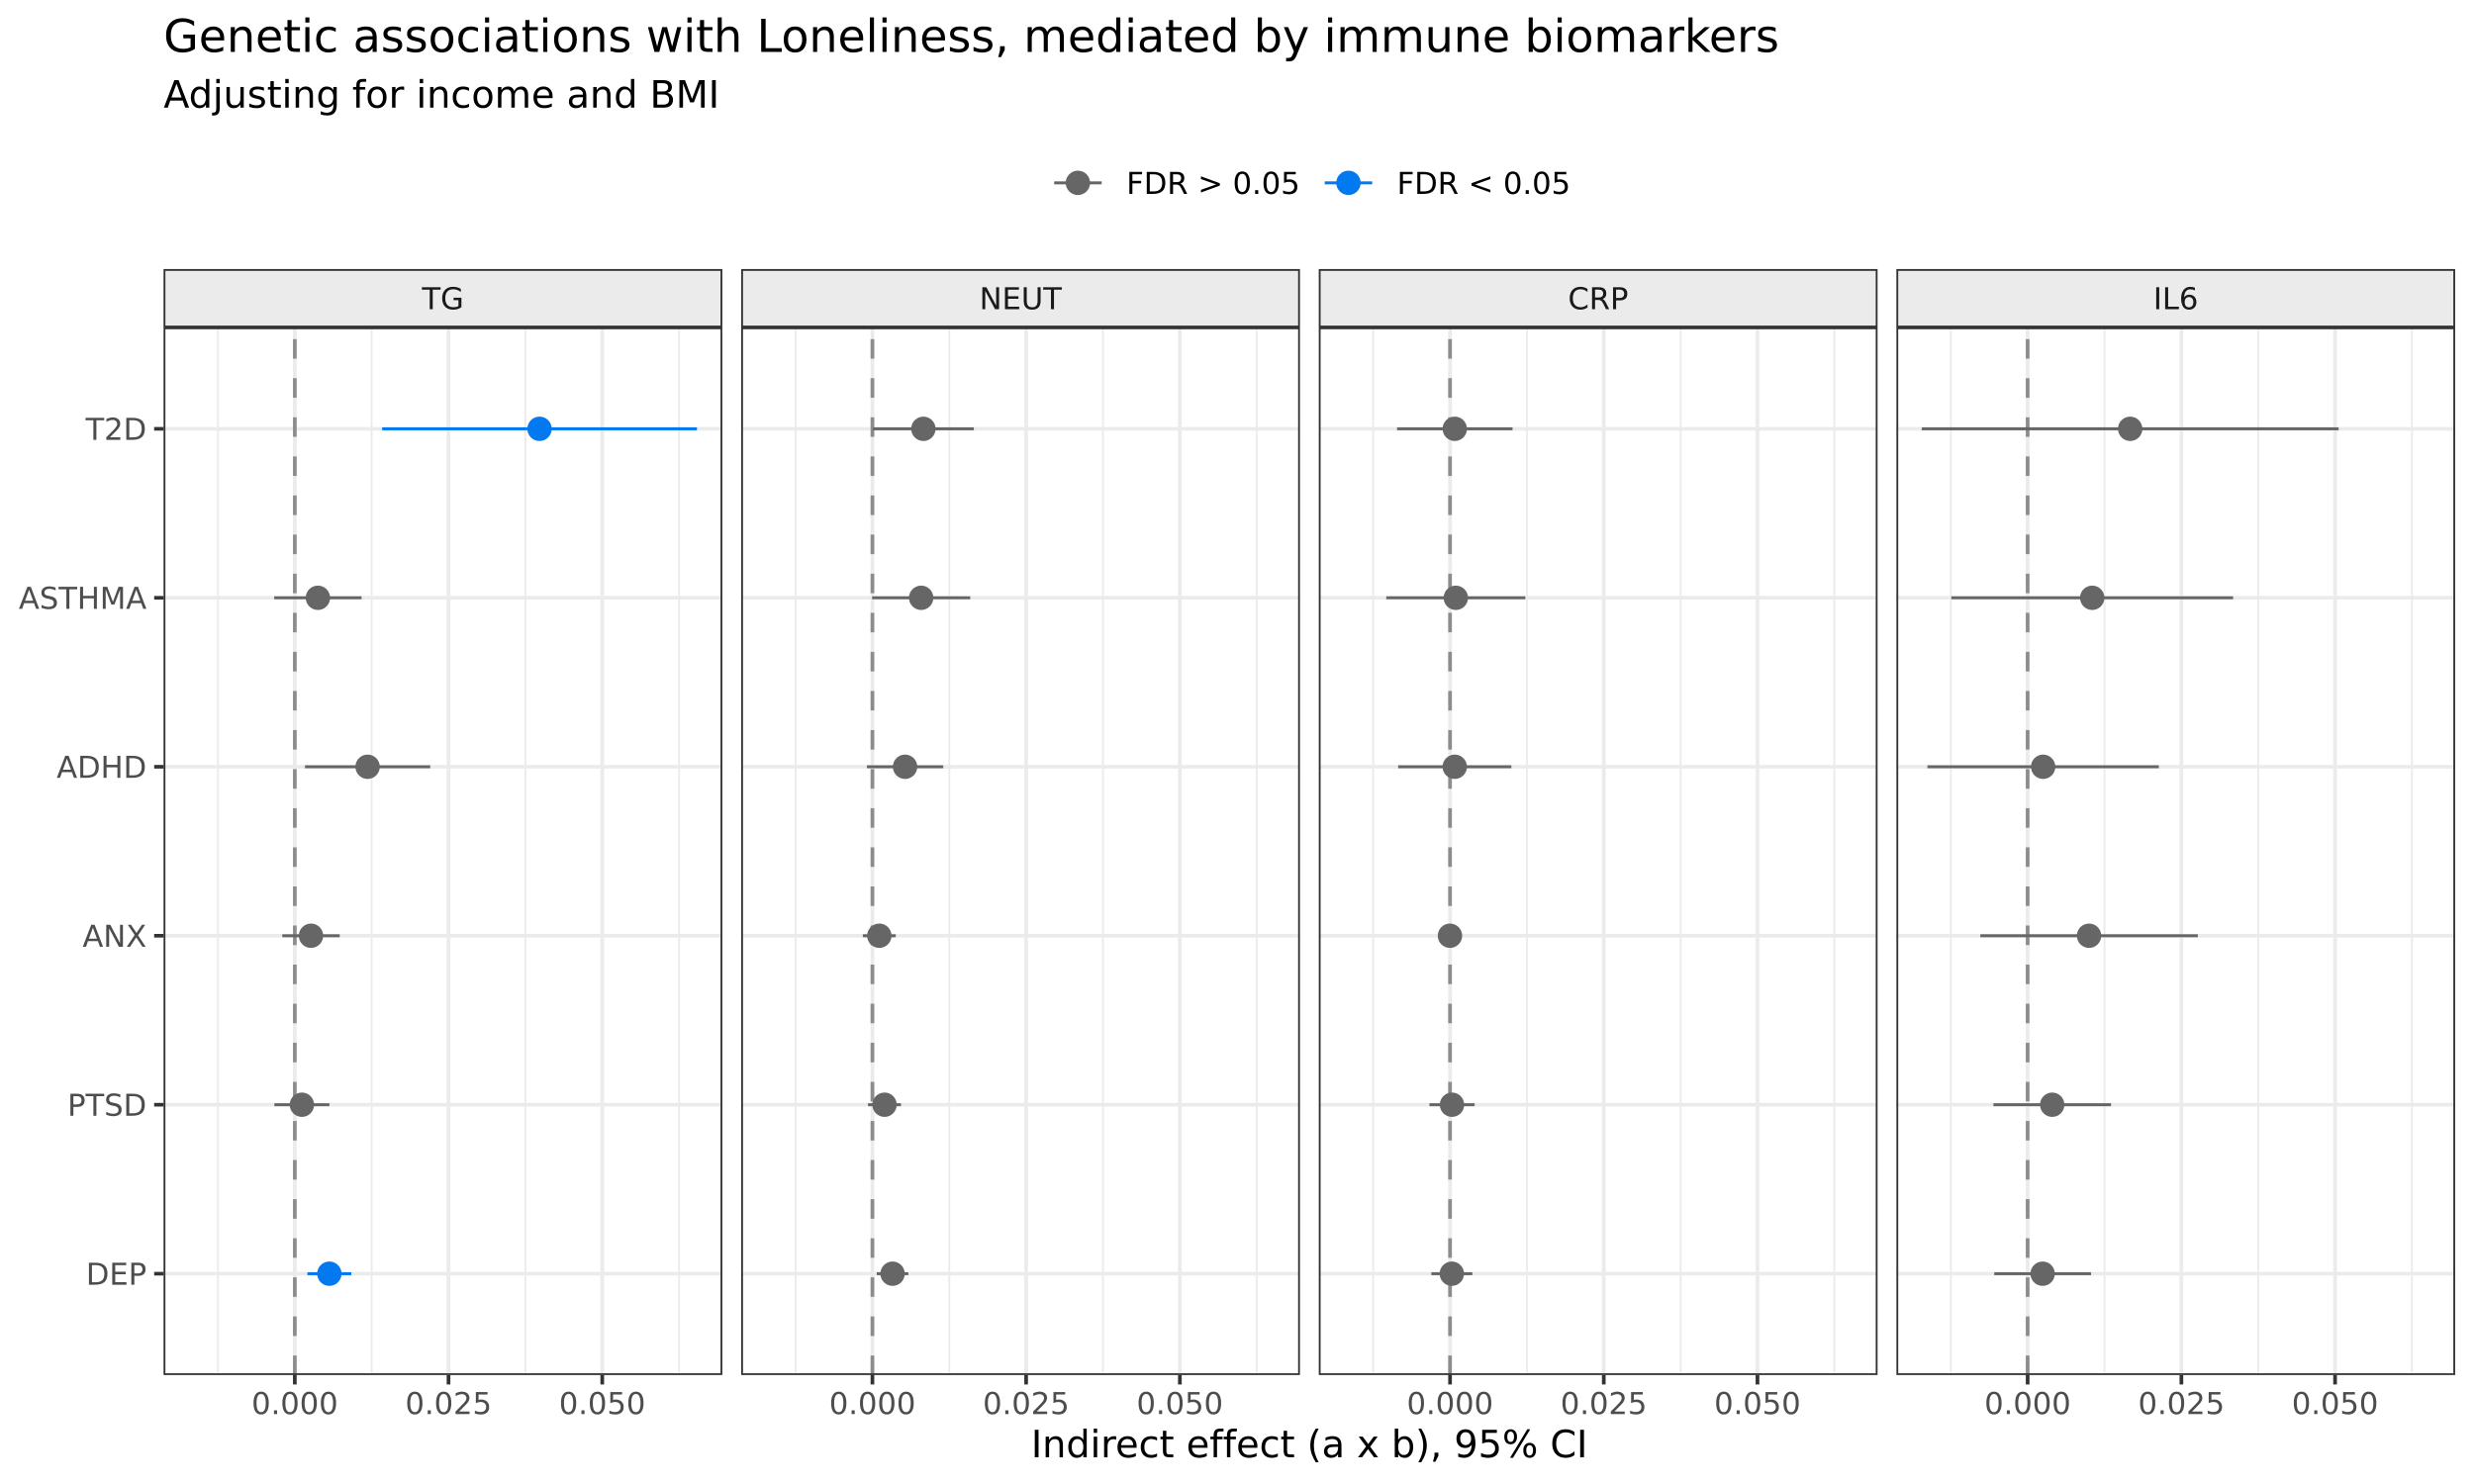
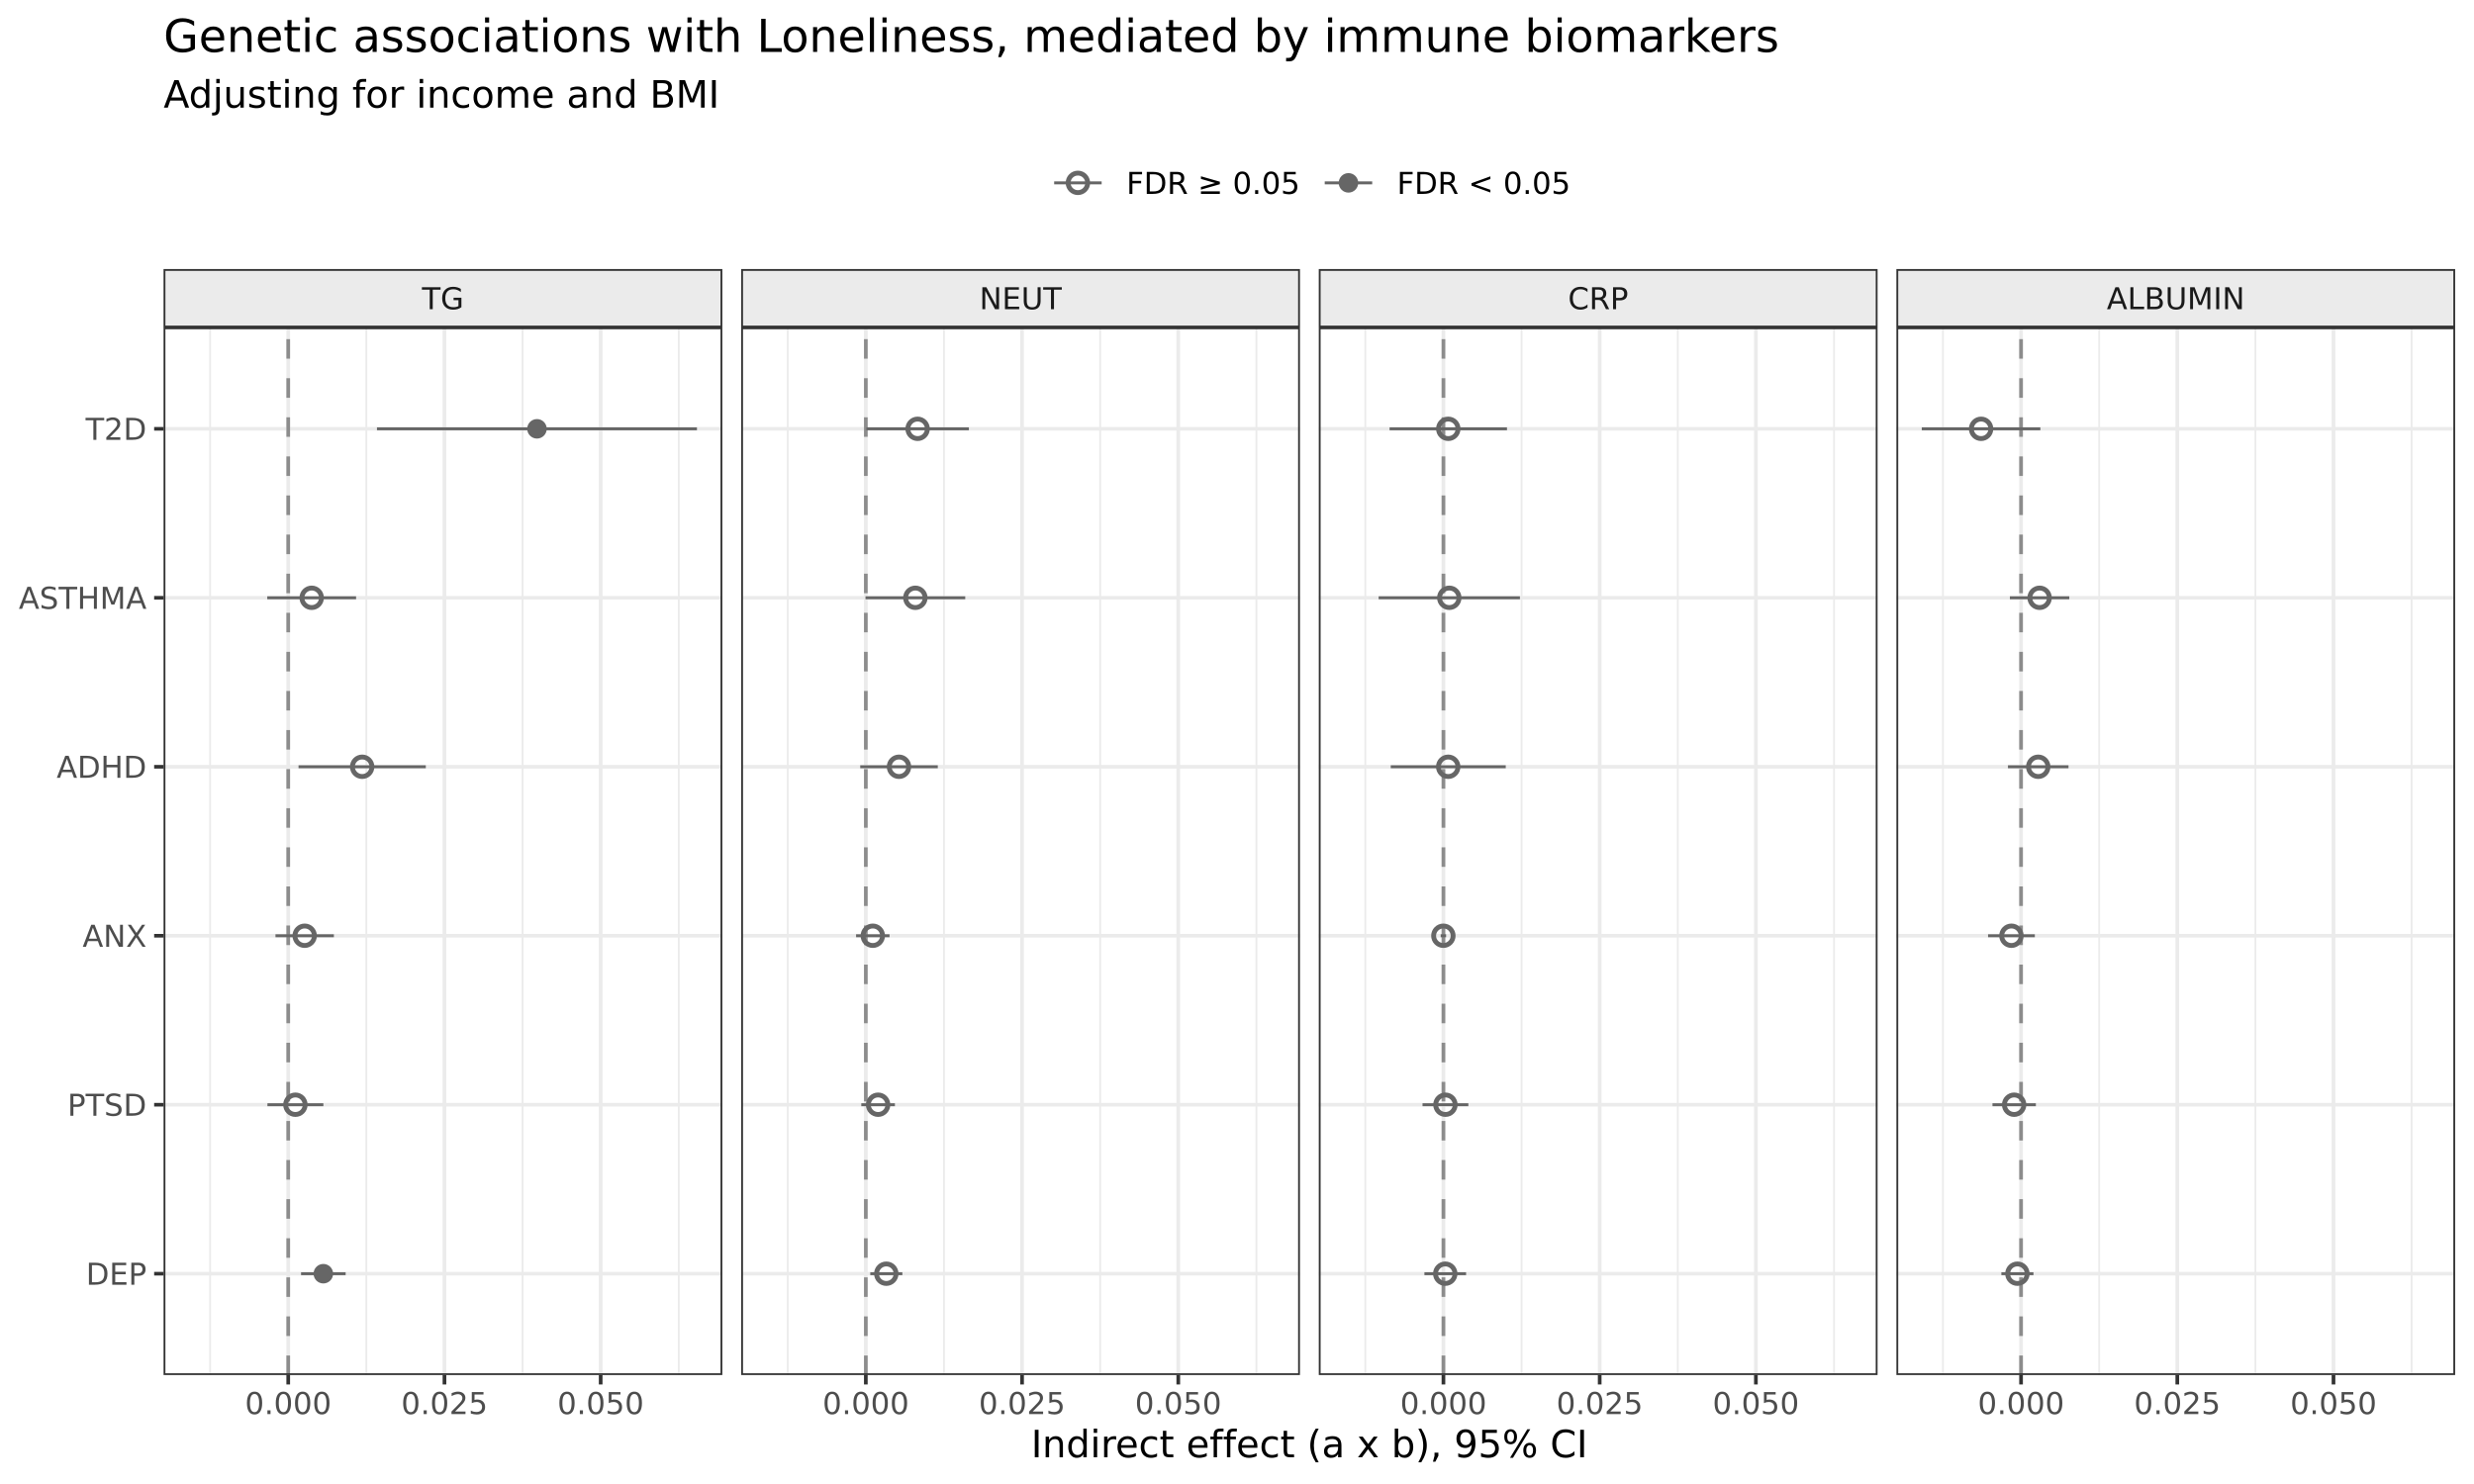
<svg xmlns="http://www.w3.org/2000/svg" width="720.00pt" height="432.00pt" viewBox="0 0 720.00 432.00">
  <g class="svglite">
    <defs>
      <style type="text/css">
    .svglite line, .svglite polyline, .svglite polygon, .svglite path, .svglite rect, .svglite circle {
      fill: none;
      stroke: #000000;
      stroke-linecap: round;
      stroke-linejoin: round;
      stroke-miterlimit: 10.00;
    }
    .svglite text {
      white-space: pre;
    }
    .svglite g.glyphgroup path {
      fill: inherit;
      stroke: none;
    }
  </style>
    </defs>
    <rect width="100%" height="100%" style="stroke: none; fill: #FFFFFF;" />
    <defs>
      <clipPath id="cpMC4wMHw3MjAuMDB8MC4wMHw0MzIuMDA=">
        <rect x="0.00" y="0.00" width="720.00" height="432.00" />
      </clipPath>
    </defs>
    <g clip-path="url(#cpMC4wMHw3MjAuMDB8MC4wMHw0MzIuMDA=)">
      <rect x="0.00" y="0" width="720.00" height="432.00" style="stroke-width: 1.07; stroke: #FFFFFF; fill: #FFFFFF;" />
    </g>
    <defs>
      <clipPath id="cpNDcuNjB8MjEwLjIyfDk1LjMyfDQwMC4yOQ==">
        <rect x="47.60" y="95.32" width="162.62" height="304.97" />
      </clipPath>
    </defs>
    <g clip-path="url(#cpNDcuNjB8MjEwLjIyfDk1LjMyfDQwMC4yOQ==)">
      <rect x="47.60" y="95.32" width="162.62" height="304.97" style="stroke-width: 1.07; stroke: none; fill: #FFFFFF;" />
-       <polyline points="63.44,400.29 63.44,95.32 " style="stroke-width: 0.53; stroke: #EBEBEB; stroke-linecap: butt;" />
-       <polyline points="108.17,400.29 108.17,95.32 " style="stroke-width: 0.53; stroke: #EBEBEB; stroke-linecap: butt;" />
-       <polyline points="152.90,400.29 152.90,95.32 " style="stroke-width: 0.53; stroke: #EBEBEB; stroke-linecap: butt;" />
-       <polyline points="197.63,400.29 197.63,95.32 " style="stroke-width: 0.53; stroke: #EBEBEB; stroke-linecap: butt;" />
+       <polyline points="61.15,400.29 61.15,95.32 " style="stroke-width: 0.53; stroke: #EBEBEB; stroke-linecap: butt;" />
+       <polyline points="106.61,400.29 106.61,95.32 " style="stroke-width: 0.53; stroke: #EBEBEB; stroke-linecap: butt;" />
+       <polyline points="152.08,400.29 152.08,95.32 " style="stroke-width: 0.53; stroke: #EBEBEB; stroke-linecap: butt;" />
+       <polyline points="197.55,400.29 197.55,95.32 " style="stroke-width: 0.53; stroke: #EBEBEB; stroke-linecap: butt;" />
      <polyline points="47.60,370.78 210.22,370.78 " style="stroke-width: 1.07; stroke: #EBEBEB; stroke-linecap: butt;" />
      <polyline points="47.60,321.59 210.22,321.59 " style="stroke-width: 1.07; stroke: #EBEBEB; stroke-linecap: butt;" />
      <polyline points="47.60,272.40 210.22,272.40 " style="stroke-width: 1.07; stroke: #EBEBEB; stroke-linecap: butt;" />
      <polyline points="47.60,223.21 210.22,223.21 " style="stroke-width: 1.07; stroke: #EBEBEB; stroke-linecap: butt;" />
      <polyline points="47.60,174.02 210.22,174.02 " style="stroke-width: 1.07; stroke: #EBEBEB; stroke-linecap: butt;" />
      <polyline points="47.60,124.83 210.22,124.83 " style="stroke-width: 1.07; stroke: #EBEBEB; stroke-linecap: butt;" />
-       <polyline points="85.80,400.29 85.80,95.32 " style="stroke-width: 1.07; stroke: #EBEBEB; stroke-linecap: butt;" />
-       <polyline points="130.53,400.29 130.53,95.32 " style="stroke-width: 1.07; stroke: #EBEBEB; stroke-linecap: butt;" />
-       <polyline points="175.27,400.29 175.27,95.32 " style="stroke-width: 1.07; stroke: #EBEBEB; stroke-linecap: butt;" />
-       <line x1="85.80" y1="400.29" x2="85.80" y2="95.32" style="stroke-width: 1.07; stroke: #8C8C8C; stroke-dasharray: 5.69,5.69; stroke-linecap: butt;" />
-       <line x1="89.47" y1="370.78" x2="102.24" y2="370.78" style="stroke-width: 0.85; stroke: #0279EE; stroke-linecap: butt;" />
-       <line x1="79.85" y1="321.59" x2="95.86" y2="321.59" style="stroke-width: 0.85; stroke: #666666; stroke-linecap: butt;" />
-       <line x1="82.15" y1="272.40" x2="98.87" y2="272.40" style="stroke-width: 0.85; stroke: #666666; stroke-linecap: butt;" />
-       <line x1="88.76" y1="223.21" x2="125.20" y2="223.21" style="stroke-width: 0.85; stroke: #666666; stroke-linecap: butt;" />
-       <line x1="79.80" y1="174.02" x2="105.23" y2="174.02" style="stroke-width: 0.85; stroke: #666666; stroke-linecap: butt;" />
-       <line x1="111.21" y1="124.83" x2="202.83" y2="124.83" style="stroke-width: 0.85; stroke: #0279EE; stroke-linecap: butt;" />
-       <circle cx="95.85" cy="370.78" r="2.84" style="stroke-width: 1.42; stroke: #0279EE; fill: #0279EE;" />
-       <circle cx="87.86" cy="321.59" r="2.84" style="stroke-width: 1.42; stroke: #666666; fill: #666666;" />
-       <circle cx="90.51" cy="272.40" r="2.84" style="stroke-width: 1.42; stroke: #666666; fill: #666666;" />
-       <circle cx="106.98" cy="223.21" r="2.84" style="stroke-width: 1.42; stroke: #666666; fill: #666666;" />
-       <circle cx="92.52" cy="174.02" r="2.84" style="stroke-width: 1.42; stroke: #666666; fill: #666666;" />
-       <circle cx="157.02" cy="124.83" r="2.84" style="stroke-width: 1.42; stroke: #0279EE; fill: #0279EE;" />
+       <polyline points="83.88,400.29 83.88,95.32 " style="stroke-width: 1.07; stroke: #EBEBEB; stroke-linecap: butt;" />
+       <polyline points="129.35,400.29 129.35,95.32 " style="stroke-width: 1.07; stroke: #EBEBEB; stroke-linecap: butt;" />
+       <polyline points="174.81,400.29 174.81,95.32 " style="stroke-width: 1.07; stroke: #EBEBEB; stroke-linecap: butt;" />
+       <line x1="83.88" y1="400.29" x2="83.88" y2="95.32" style="stroke-width: 1.07; stroke: #8C8C8C; stroke-dasharray: 5.69,5.69; stroke-linecap: butt;" />
+       <line x1="87.61" y1="370.78" x2="100.59" y2="370.78" style="stroke-width: 0.85; stroke: #666666; stroke-linecap: butt;" />
+       <line x1="77.83" y1="321.59" x2="94.11" y2="321.59" style="stroke-width: 0.85; stroke: #666666; stroke-linecap: butt;" />
+       <line x1="80.17" y1="272.40" x2="97.17" y2="272.40" style="stroke-width: 0.85; stroke: #666666; stroke-linecap: butt;" />
+       <line x1="86.88" y1="223.21" x2="123.92" y2="223.21" style="stroke-width: 0.85; stroke: #666666; stroke-linecap: butt;" />
+       <line x1="77.78" y1="174.02" x2="103.63" y2="174.02" style="stroke-width: 0.85; stroke: #666666; stroke-linecap: butt;" />
+       <line x1="109.71" y1="124.83" x2="202.83" y2="124.83" style="stroke-width: 0.85; stroke: #666666; stroke-linecap: butt;" />
+       <circle cx="94.10" cy="370.78" r="2.84" style="stroke-width: 1.42; stroke: none; fill: #666666;" />
+       <circle cx="85.97" cy="321.59" r="2.84" style="stroke-width: 1.42; stroke: #666666;" />
+       <circle cx="88.67" cy="272.40" r="2.84" style="stroke-width: 1.42; stroke: #666666;" />
+       <circle cx="105.40" cy="223.21" r="2.84" style="stroke-width: 1.42; stroke: #666666;" />
+       <circle cx="90.71" cy="174.02" r="2.84" style="stroke-width: 1.42; stroke: #666666;" />
+       <circle cx="156.27" cy="124.83" r="2.84" style="stroke-width: 1.42; stroke: none; fill: #666666;" />
      <rect x="47.60" y="95.32" width="162.62" height="304.97" style="stroke-width: 1.07; stroke: #333333;" />
    </g>
    <g clip-path="url(#cpMC4wMHw3MjAuMDB8MC4wMHw0MzIuMDA=)">
</g>
    <defs>
      <clipPath id="cpMjE1LjcwfDM3OC4zMnw5NS4zMnw0MDAuMjk=">
        <rect x="215.70" y="95.32" width="162.62" height="304.97" />
      </clipPath>
    </defs>
    <g clip-path="url(#cpMjE1LjcwfDM3OC4zMnw5NS4zMnw0MDAuMjk=)">
      <rect x="215.70" y="95.32" width="162.62" height="304.97" style="stroke-width: 1.07; stroke: none; fill: #FFFFFF;" />
-       <polyline points="231.54,400.29 231.54,95.32 " style="stroke-width: 0.53; stroke: #EBEBEB; stroke-linecap: butt;" />
-       <polyline points="276.27,400.29 276.27,95.32 " style="stroke-width: 0.53; stroke: #EBEBEB; stroke-linecap: butt;" />
-       <polyline points="321.00,400.29 321.00,95.32 " style="stroke-width: 0.53; stroke: #EBEBEB; stroke-linecap: butt;" />
-       <polyline points="365.73,400.29 365.73,95.32 " style="stroke-width: 0.53; stroke: #EBEBEB; stroke-linecap: butt;" />
+       <polyline points="229.25,400.29 229.25,95.32 " style="stroke-width: 0.53; stroke: #EBEBEB; stroke-linecap: butt;" />
+       <polyline points="274.72,400.29 274.72,95.32 " style="stroke-width: 0.53; stroke: #EBEBEB; stroke-linecap: butt;" />
+       <polyline points="320.18,400.29 320.18,95.32 " style="stroke-width: 0.53; stroke: #EBEBEB; stroke-linecap: butt;" />
+       <polyline points="365.65,400.29 365.65,95.32 " style="stroke-width: 0.53; stroke: #EBEBEB; stroke-linecap: butt;" />
      <polyline points="215.70,370.78 378.32,370.78 " style="stroke-width: 1.07; stroke: #EBEBEB; stroke-linecap: butt;" />
      <polyline points="215.70,321.59 378.32,321.59 " style="stroke-width: 1.07; stroke: #EBEBEB; stroke-linecap: butt;" />
      <polyline points="215.70,272.40 378.32,272.40 " style="stroke-width: 1.07; stroke: #EBEBEB; stroke-linecap: butt;" />
      <polyline points="215.70,223.21 378.32,223.21 " style="stroke-width: 1.07; stroke: #EBEBEB; stroke-linecap: butt;" />
      <polyline points="215.70,174.02 378.32,174.02 " style="stroke-width: 1.07; stroke: #EBEBEB; stroke-linecap: butt;" />
      <polyline points="215.70,124.83 378.32,124.83 " style="stroke-width: 1.07; stroke: #EBEBEB; stroke-linecap: butt;" />
-       <polyline points="253.90,400.29 253.90,95.32 " style="stroke-width: 1.07; stroke: #EBEBEB; stroke-linecap: butt;" />
-       <polyline points="298.63,400.29 298.63,95.32 " style="stroke-width: 1.07; stroke: #EBEBEB; stroke-linecap: butt;" />
-       <polyline points="343.37,400.29 343.37,95.32 " style="stroke-width: 1.07; stroke: #EBEBEB; stroke-linecap: butt;" />
-       <line x1="253.90" y1="400.29" x2="253.90" y2="95.32" style="stroke-width: 1.07; stroke: #8C8C8C; stroke-dasharray: 5.69,5.69; stroke-linecap: butt;" />
-       <line x1="255.17" y1="370.78" x2="264.36" y2="370.78" style="stroke-width: 0.85; stroke: #666666; stroke-linecap: butt;" />
-       <line x1="252.61" y1="321.59" x2="262.22" y2="321.59" style="stroke-width: 0.85; stroke: #666666; stroke-linecap: butt;" />
-       <line x1="251.11" y1="272.40" x2="260.69" y2="272.40" style="stroke-width: 0.85; stroke: #666666; stroke-linecap: butt;" />
-       <line x1="252.30" y1="223.21" x2="274.50" y2="223.21" style="stroke-width: 0.85; stroke: #666666; stroke-linecap: butt;" />
-       <line x1="253.80" y1="174.02" x2="282.36" y2="174.02" style="stroke-width: 0.85; stroke: #666666; stroke-linecap: butt;" />
-       <line x1="254.04" y1="124.83" x2="283.41" y2="124.83" style="stroke-width: 0.85; stroke: #666666; stroke-linecap: butt;" />
-       <circle cx="259.76" cy="370.78" r="2.84" style="stroke-width: 1.42; stroke: #666666; fill: #666666;" />
-       <circle cx="257.42" cy="321.59" r="2.84" style="stroke-width: 1.42; stroke: #666666; fill: #666666;" />
-       <circle cx="255.90" cy="272.40" r="2.84" style="stroke-width: 1.42; stroke: #666666; fill: #666666;" />
-       <circle cx="263.40" cy="223.21" r="2.84" style="stroke-width: 1.42; stroke: #666666; fill: #666666;" />
-       <circle cx="268.08" cy="174.02" r="2.84" style="stroke-width: 1.42; stroke: #666666; fill: #666666;" />
-       <circle cx="268.73" cy="124.83" r="2.84" style="stroke-width: 1.42; stroke: #666666; fill: #666666;" />
+       <polyline points="251.98,400.29 251.98,95.32 " style="stroke-width: 1.07; stroke: #EBEBEB; stroke-linecap: butt;" />
+       <polyline points="297.45,400.29 297.45,95.32 " style="stroke-width: 1.07; stroke: #EBEBEB; stroke-linecap: butt;" />
+       <polyline points="342.91,400.29 342.91,95.32 " style="stroke-width: 1.07; stroke: #EBEBEB; stroke-linecap: butt;" />
+       <line x1="251.98" y1="400.29" x2="251.98" y2="95.32" style="stroke-width: 1.07; stroke: #8C8C8C; stroke-dasharray: 5.69,5.69; stroke-linecap: butt;" />
+       <line x1="253.27" y1="370.78" x2="262.61" y2="370.78" style="stroke-width: 0.85; stroke: #666666; stroke-linecap: butt;" />
+       <line x1="250.66" y1="321.59" x2="260.44" y2="321.59" style="stroke-width: 0.85; stroke: #666666; stroke-linecap: butt;" />
+       <line x1="249.14" y1="272.40" x2="258.88" y2="272.40" style="stroke-width: 0.85; stroke: #666666; stroke-linecap: butt;" />
+       <line x1="250.35" y1="223.21" x2="272.92" y2="223.21" style="stroke-width: 0.85; stroke: #666666; stroke-linecap: butt;" />
+       <line x1="251.88" y1="174.02" x2="280.91" y2="174.02" style="stroke-width: 0.85; stroke: #666666; stroke-linecap: butt;" />
+       <line x1="252.13" y1="124.83" x2="281.97" y2="124.83" style="stroke-width: 0.85; stroke: #666666; stroke-linecap: butt;" />
+       <circle cx="257.94" cy="370.78" r="2.84" style="stroke-width: 1.42; stroke: #666666;" />
+       <circle cx="255.55" cy="321.59" r="2.84" style="stroke-width: 1.42; stroke: #666666;" />
+       <circle cx="254.01" cy="272.40" r="2.84" style="stroke-width: 1.42; stroke: #666666;" />
+       <circle cx="261.63" cy="223.21" r="2.84" style="stroke-width: 1.42; stroke: #666666;" />
+       <circle cx="266.39" cy="174.02" r="2.84" style="stroke-width: 1.42; stroke: #666666;" />
+       <circle cx="267.05" cy="124.83" r="2.84" style="stroke-width: 1.42; stroke: #666666;" />
      <rect x="215.70" y="95.32" width="162.62" height="304.97" style="stroke-width: 1.07; stroke: #333333;" />
    </g>
    <g clip-path="url(#cpMC4wMHw3MjAuMDB8MC4wMHw0MzIuMDA=)">
</g>
    <defs>
      <clipPath id="cpMzgzLjgwfDU0Ni40Mnw5NS4zMnw0MDAuMjk=">
        <rect x="383.80" y="95.32" width="162.62" height="304.97" />
      </clipPath>
    </defs>
    <g clip-path="url(#cpMzgzLjgwfDU0Ni40Mnw5NS4zMnw0MDAuMjk=)">
      <rect x="383.80" y="95.32" width="162.62" height="304.97" style="stroke-width: 1.07; stroke: none; fill: #FFFFFF;" />
-       <polyline points="399.64,400.29 399.64,95.32 " style="stroke-width: 0.53; stroke: #EBEBEB; stroke-linecap: butt;" />
-       <polyline points="444.37,400.29 444.37,95.32 " style="stroke-width: 0.53; stroke: #EBEBEB; stroke-linecap: butt;" />
-       <polyline points="489.10,400.29 489.10,95.32 " style="stroke-width: 0.53; stroke: #EBEBEB; stroke-linecap: butt;" />
-       <polyline points="533.83,400.29 533.83,95.32 " style="stroke-width: 0.53; stroke: #EBEBEB; stroke-linecap: butt;" />
+       <polyline points="397.35,400.29 397.35,95.32 " style="stroke-width: 0.53; stroke: #EBEBEB; stroke-linecap: butt;" />
+       <polyline points="442.82,400.29 442.82,95.32 " style="stroke-width: 0.53; stroke: #EBEBEB; stroke-linecap: butt;" />
+       <polyline points="488.28,400.29 488.28,95.32 " style="stroke-width: 0.53; stroke: #EBEBEB; stroke-linecap: butt;" />
+       <polyline points="533.75,400.29 533.75,95.32 " style="stroke-width: 0.53; stroke: #EBEBEB; stroke-linecap: butt;" />
      <polyline points="383.80,370.78 546.42,370.78 " style="stroke-width: 1.07; stroke: #EBEBEB; stroke-linecap: butt;" />
      <polyline points="383.80,321.59 546.42,321.59 " style="stroke-width: 1.07; stroke: #EBEBEB; stroke-linecap: butt;" />
      <polyline points="383.80,272.40 546.42,272.40 " style="stroke-width: 1.07; stroke: #EBEBEB; stroke-linecap: butt;" />
      <polyline points="383.80,223.21 546.42,223.21 " style="stroke-width: 1.07; stroke: #EBEBEB; stroke-linecap: butt;" />
      <polyline points="383.80,174.02 546.42,174.02 " style="stroke-width: 1.07; stroke: #EBEBEB; stroke-linecap: butt;" />
      <polyline points="383.80,124.83 546.42,124.83 " style="stroke-width: 1.07; stroke: #EBEBEB; stroke-linecap: butt;" />
-       <polyline points="422.00,400.29 422.00,95.32 " style="stroke-width: 1.07; stroke: #EBEBEB; stroke-linecap: butt;" />
-       <polyline points="466.74,400.29 466.74,95.32 " style="stroke-width: 1.07; stroke: #EBEBEB; stroke-linecap: butt;" />
-       <polyline points="511.47,400.29 511.47,95.32 " style="stroke-width: 1.07; stroke: #EBEBEB; stroke-linecap: butt;" />
-       <line x1="422.00" y1="400.29" x2="422.00" y2="95.32" style="stroke-width: 1.07; stroke: #8C8C8C; stroke-dasharray: 5.69,5.69; stroke-linecap: butt;" />
-       <line x1="416.55" y1="370.78" x2="428.49" y2="370.78" style="stroke-width: 0.85; stroke: #666666; stroke-linecap: butt;" />
-       <line x1="416.01" y1="321.59" x2="429.14" y2="321.59" style="stroke-width: 0.85; stroke: #666666; stroke-linecap: butt;" />
-       <line x1="421.21" y1="272.40" x2="422.75" y2="272.40" style="stroke-width: 0.85; stroke: #666666; stroke-linecap: butt;" />
-       <line x1="406.91" y1="223.21" x2="439.84" y2="223.21" style="stroke-width: 0.85; stroke: #666666; stroke-linecap: butt;" />
-       <line x1="403.45" y1="174.02" x2="443.91" y2="174.02" style="stroke-width: 0.85; stroke: #666666; stroke-linecap: butt;" />
-       <line x1="406.58" y1="124.83" x2="440.19" y2="124.83" style="stroke-width: 0.85; stroke: #666666; stroke-linecap: butt;" />
-       <circle cx="422.52" cy="370.78" r="2.84" style="stroke-width: 1.42; stroke: #666666; fill: #666666;" />
-       <circle cx="422.57" cy="321.59" r="2.84" style="stroke-width: 1.42; stroke: #666666; fill: #666666;" />
-       <circle cx="421.98" cy="272.40" r="2.84" style="stroke-width: 1.42; stroke: #666666; fill: #666666;" />
-       <circle cx="423.37" cy="223.21" r="2.84" style="stroke-width: 1.42; stroke: #666666; fill: #666666;" />
-       <circle cx="423.68" cy="174.02" r="2.84" style="stroke-width: 1.42; stroke: #666666; fill: #666666;" />
-       <circle cx="423.38" cy="124.83" r="2.84" style="stroke-width: 1.42; stroke: #666666; fill: #666666;" />
+       <polyline points="420.08,400.29 420.08,95.32 " style="stroke-width: 1.07; stroke: #EBEBEB; stroke-linecap: butt;" />
+       <polyline points="465.55,400.29 465.55,95.32 " style="stroke-width: 1.07; stroke: #EBEBEB; stroke-linecap: butt;" />
+       <polyline points="511.01,400.29 511.01,95.32 " style="stroke-width: 1.07; stroke: #EBEBEB; stroke-linecap: butt;" />
+       <line x1="420.08" y1="400.29" x2="420.08" y2="95.32" style="stroke-width: 1.07; stroke: #8C8C8C; stroke-dasharray: 5.69,5.69; stroke-linecap: butt;" />
+       <line x1="414.54" y1="370.78" x2="426.67" y2="370.78" style="stroke-width: 0.85; stroke: #666666; stroke-linecap: butt;" />
+       <line x1="413.99" y1="321.59" x2="427.33" y2="321.59" style="stroke-width: 0.85; stroke: #666666; stroke-linecap: butt;" />
+       <line x1="419.28" y1="272.40" x2="420.85" y2="272.40" style="stroke-width: 0.85; stroke: #666666; stroke-linecap: butt;" />
+       <line x1="404.74" y1="223.21" x2="438.21" y2="223.21" style="stroke-width: 0.85; stroke: #666666; stroke-linecap: butt;" />
+       <line x1="401.22" y1="174.02" x2="442.34" y2="174.02" style="stroke-width: 0.85; stroke: #666666; stroke-linecap: butt;" />
+       <line x1="404.40" y1="124.83" x2="438.57" y2="124.83" style="stroke-width: 0.85; stroke: #666666; stroke-linecap: butt;" />
+       <circle cx="420.61" cy="370.78" r="2.84" style="stroke-width: 1.42; stroke: #666666;" />
+       <circle cx="420.66" cy="321.59" r="2.84" style="stroke-width: 1.42; stroke: #666666;" />
+       <circle cx="420.06" cy="272.40" r="2.84" style="stroke-width: 1.42; stroke: #666666;" />
+       <circle cx="421.47" cy="223.21" r="2.84" style="stroke-width: 1.42; stroke: #666666;" />
+       <circle cx="421.78" cy="174.02" r="2.84" style="stroke-width: 1.42; stroke: #666666;" />
+       <circle cx="421.49" cy="124.83" r="2.84" style="stroke-width: 1.42; stroke: #666666;" />
      <rect x="383.80" y="95.32" width="162.62" height="304.97" style="stroke-width: 1.07; stroke: #333333;" />
    </g>
    <g clip-path="url(#cpMC4wMHw3MjAuMDB8MC4wMHw0MzIuMDA=)">
</g>
    <defs>
      <clipPath id="cpNTUxLjkwfDcxNC41Mnw5NS4zMnw0MDAuMjk=">
        <rect x="551.90" y="95.32" width="162.62" height="304.97" />
      </clipPath>
    </defs>
    <g clip-path="url(#cpNTUxLjkwfDcxNC41Mnw5NS4zMnw0MDAuMjk=)">
      <rect x="551.90" y="95.32" width="162.62" height="304.97" style="stroke-width: 1.07; stroke: none; fill: #FFFFFF;" />
-       <polyline points="567.74,400.29 567.74,95.32 " style="stroke-width: 0.53; stroke: #EBEBEB; stroke-linecap: butt;" />
-       <polyline points="612.47,400.29 612.47,95.32 " style="stroke-width: 0.53; stroke: #EBEBEB; stroke-linecap: butt;" />
-       <polyline points="657.20,400.29 657.20,95.32 " style="stroke-width: 0.53; stroke: #EBEBEB; stroke-linecap: butt;" />
-       <polyline points="701.93,400.29 701.93,95.32 " style="stroke-width: 0.53; stroke: #EBEBEB; stroke-linecap: butt;" />
+       <polyline points="565.45,400.29 565.45,95.32 " style="stroke-width: 0.53; stroke: #EBEBEB; stroke-linecap: butt;" />
+       <polyline points="610.92,400.29 610.92,95.32 " style="stroke-width: 0.53; stroke: #EBEBEB; stroke-linecap: butt;" />
+       <polyline points="656.38,400.29 656.38,95.32 " style="stroke-width: 0.53; stroke: #EBEBEB; stroke-linecap: butt;" />
+       <polyline points="701.85,400.29 701.85,95.32 " style="stroke-width: 0.53; stroke: #EBEBEB; stroke-linecap: butt;" />
      <polyline points="551.90,370.78 714.52,370.78 " style="stroke-width: 1.07; stroke: #EBEBEB; stroke-linecap: butt;" />
      <polyline points="551.90,321.59 714.52,321.59 " style="stroke-width: 1.07; stroke: #EBEBEB; stroke-linecap: butt;" />
      <polyline points="551.90,272.40 714.52,272.40 " style="stroke-width: 1.07; stroke: #EBEBEB; stroke-linecap: butt;" />
      <polyline points="551.90,223.21 714.52,223.21 " style="stroke-width: 1.07; stroke: #EBEBEB; stroke-linecap: butt;" />
      <polyline points="551.90,174.02 714.52,174.02 " style="stroke-width: 1.07; stroke: #EBEBEB; stroke-linecap: butt;" />
      <polyline points="551.90,124.83 714.52,124.83 " style="stroke-width: 1.07; stroke: #EBEBEB; stroke-linecap: butt;" />
-       <polyline points="590.10,400.29 590.10,95.32 " style="stroke-width: 1.07; stroke: #EBEBEB; stroke-linecap: butt;" />
-       <polyline points="634.84,400.29 634.84,95.32 " style="stroke-width: 1.07; stroke: #EBEBEB; stroke-linecap: butt;" />
-       <polyline points="679.57,400.29 679.57,95.32 " style="stroke-width: 1.07; stroke: #EBEBEB; stroke-linecap: butt;" />
-       <line x1="590.10" y1="400.29" x2="590.10" y2="95.32" style="stroke-width: 1.07; stroke: #8C8C8C; stroke-dasharray: 5.69,5.69; stroke-linecap: butt;" />
-       <line x1="580.38" y1="370.78" x2="608.54" y2="370.78" style="stroke-width: 0.85; stroke: #666666; stroke-linecap: butt;" />
-       <line x1="580.14" y1="321.59" x2="614.36" y2="321.59" style="stroke-width: 0.85; stroke: #666666; stroke-linecap: butt;" />
-       <line x1="576.32" y1="272.40" x2="639.63" y2="272.40" style="stroke-width: 0.85; stroke: #666666; stroke-linecap: butt;" />
-       <line x1="560.93" y1="223.21" x2="628.29" y2="223.21" style="stroke-width: 0.85; stroke: #666666; stroke-linecap: butt;" />
-       <line x1="567.87" y1="174.02" x2="649.90" y2="174.02" style="stroke-width: 0.85; stroke: #666666; stroke-linecap: butt;" />
-       <line x1="559.29" y1="124.83" x2="680.60" y2="124.83" style="stroke-width: 0.85; stroke: #666666; stroke-linecap: butt;" />
-       <circle cx="594.46" cy="370.78" r="2.84" style="stroke-width: 1.42; stroke: #666666; fill: #666666;" />
-       <circle cx="597.25" cy="321.59" r="2.84" style="stroke-width: 1.42; stroke: #666666; fill: #666666;" />
-       <circle cx="607.97" cy="272.40" r="2.84" style="stroke-width: 1.42; stroke: #666666; fill: #666666;" />
-       <circle cx="594.61" cy="223.21" r="2.84" style="stroke-width: 1.42; stroke: #666666; fill: #666666;" />
-       <circle cx="608.89" cy="174.02" r="2.84" style="stroke-width: 1.42; stroke: #666666; fill: #666666;" />
-       <circle cx="619.94" cy="124.83" r="2.84" style="stroke-width: 1.42; stroke: #666666; fill: #666666;" />
+       <polyline points="588.18,400.29 588.18,95.32 " style="stroke-width: 1.07; stroke: #EBEBEB; stroke-linecap: butt;" />
+       <polyline points="633.65,400.29 633.65,95.32 " style="stroke-width: 1.07; stroke: #EBEBEB; stroke-linecap: butt;" />
+       <polyline points="679.11,400.29 679.11,95.32 " style="stroke-width: 1.07; stroke: #EBEBEB; stroke-linecap: butt;" />
+       <line x1="588.18" y1="400.29" x2="588.18" y2="95.32" style="stroke-width: 1.07; stroke: #8C8C8C; stroke-dasharray: 5.69,5.69; stroke-linecap: butt;" />
+       <line x1="582.45" y1="370.78" x2="591.79" y2="370.78" style="stroke-width: 0.85; stroke: #666666; stroke-linecap: butt;" />
+       <line x1="579.86" y1="321.59" x2="592.49" y2="321.59" style="stroke-width: 0.85; stroke: #666666; stroke-linecap: butt;" />
+       <line x1="578.58" y1="272.40" x2="592.19" y2="272.40" style="stroke-width: 0.85; stroke: #666666; stroke-linecap: butt;" />
+       <line x1="584.37" y1="223.21" x2="601.99" y2="223.21" style="stroke-width: 0.85; stroke: #666666; stroke-linecap: butt;" />
+       <line x1="584.93" y1="174.02" x2="602.22" y2="174.02" style="stroke-width: 0.85; stroke: #666666; stroke-linecap: butt;" />
+       <line x1="559.29" y1="124.83" x2="593.80" y2="124.83" style="stroke-width: 0.85; stroke: #666666; stroke-linecap: butt;" />
+       <circle cx="587.12" cy="370.78" r="2.84" style="stroke-width: 1.42; stroke: #666666;" />
+       <circle cx="586.17" cy="321.59" r="2.84" style="stroke-width: 1.42; stroke: #666666;" />
+       <circle cx="585.38" cy="272.40" r="2.84" style="stroke-width: 1.42; stroke: #666666;" />
+       <circle cx="593.18" cy="223.21" r="2.84" style="stroke-width: 1.42; stroke: #666666;" />
+       <circle cx="593.58" cy="174.02" r="2.84" style="stroke-width: 1.42; stroke: #666666;" />
+       <circle cx="576.55" cy="124.83" r="2.84" style="stroke-width: 1.42; stroke: #666666;" />
      <rect x="551.90" y="95.32" width="162.62" height="304.97" style="stroke-width: 1.07; stroke: #333333;" />
    </g>
    <g clip-path="url(#cpMC4wMHw3MjAuMDB8MC4wMHw0MzIuMDA=)">
</g>
    <defs>
      <clipPath id="cpNDcuNjB8MjEwLjIyfDc4LjMxfDk1LjMy">
        <rect x="47.60" y="78.31" width="162.62" height="17.01" />
      </clipPath>
    </defs>
    <g clip-path="url(#cpNDcuNjB8MjEwLjIyfDc4LjMxfDk1LjMy)">
      <rect x="47.60" y="78.31" width="162.62" height="17.01" style="stroke-width: 1.07; stroke: #333333; fill: #EBEBEB;" />
      <text x="128.91" y="90.02" text-anchor="middle" style="font-size: 8.80px;fill: #1A1A1A; font-family: &quot;DejaVu Sans&quot;;" textLength="12.19px" lengthAdjust="spacingAndGlyphs">TG</text>
    </g>
    <g clip-path="url(#cpMC4wMHw3MjAuMDB8MC4wMHw0MzIuMDA=)">
</g>
    <defs>
      <clipPath id="cpMjE1LjcwfDM3OC4zMnw3OC4zMXw5NS4zMg==">
        <rect x="215.70" y="78.31" width="162.62" height="17.01" />
      </clipPath>
    </defs>
    <g clip-path="url(#cpMjE1LjcwfDM3OC4zMnw3OC4zMXw5NS4zMg==)">
      <rect x="215.70" y="78.31" width="162.62" height="17.01" style="stroke-width: 1.07; stroke: #333333; fill: #EBEBEB;" />
      <text x="297.01" y="90.02" text-anchor="middle" style="font-size: 8.80px;fill: #1A1A1A; font-family: &quot;DejaVu Sans&quot;;" textLength="23.95px" lengthAdjust="spacingAndGlyphs">NEUT</text>
    </g>
    <g clip-path="url(#cpMC4wMHw3MjAuMDB8MC4wMHw0MzIuMDA=)">
</g>
    <defs>
      <clipPath id="cpMzgzLjgwfDU0Ni40Mnw3OC4zMXw5NS4zMg==">
        <rect x="383.80" y="78.31" width="162.62" height="17.01" />
      </clipPath>
    </defs>
    <g clip-path="url(#cpMzgzLjgwfDU0Ni40Mnw3OC4zMXw5NS4zMg==)">
      <rect x="383.80" y="78.31" width="162.62" height="17.01" style="stroke-width: 1.07; stroke: #333333; fill: #EBEBEB;" />
      <text x="465.11" y="90.02" text-anchor="middle" style="font-size: 8.80px;fill: #1A1A1A; font-family: &quot;DejaVu Sans&quot;;" textLength="17.56px" lengthAdjust="spacingAndGlyphs">CRP</text>
    </g>
    <g clip-path="url(#cpMC4wMHw3MjAuMDB8MC4wMHw0MzIuMDA=)">
</g>
    <defs>
      <clipPath id="cpNTUxLjkwfDcxNC41Mnw3OC4zMXw5NS4zMg==">
        <rect x="551.90" y="78.31" width="162.62" height="17.01" />
      </clipPath>
    </defs>
    <g clip-path="url(#cpNTUxLjkwfDcxNC41Mnw3OC4zMXw5NS4zMg==)">
      <rect x="551.90" y="78.31" width="162.62" height="17.01" style="stroke-width: 1.07; stroke: #333333; fill: #EBEBEB;" />
-       <text x="633.21" y="90.02" text-anchor="middle" style="font-size: 8.80px;fill: #1A1A1A; font-family: &quot;DejaVu Sans&quot;;" textLength="13.09px" lengthAdjust="spacingAndGlyphs">IL6</text>
-     </g>
-     <g clip-path="url(#cpMC4wMHw3MjAuMDB8MC4wMHw0MzIuMDA=)">
-       <polyline points="85.80,403.03 85.80,400.29 " style="stroke-width: 1.07; stroke: #333333; stroke-linecap: butt;" />
-       <polyline points="130.53,403.03 130.53,400.29 " style="stroke-width: 1.07; stroke: #333333; stroke-linecap: butt;" />
-       <polyline points="175.27,403.03 175.27,400.29 " style="stroke-width: 1.07; stroke: #333333; stroke-linecap: butt;" />
-       <text x="85.80" y="411.64" text-anchor="middle" style="font-size: 8.80px;fill: #4D4D4D; font-family: &quot;DejaVu Sans&quot;;" textLength="25.17px" lengthAdjust="spacingAndGlyphs">0.000</text>
-       <text x="130.53" y="411.64" text-anchor="middle" style="font-size: 8.80px;fill: #4D4D4D; font-family: &quot;DejaVu Sans&quot;;" textLength="25.17px" lengthAdjust="spacingAndGlyphs">0.025</text>
-       <text x="175.27" y="411.64" text-anchor="middle" style="font-size: 8.80px;fill: #4D4D4D; font-family: &quot;DejaVu Sans&quot;;" textLength="25.17px" lengthAdjust="spacingAndGlyphs">0.050</text>
-       <polyline points="253.90,403.03 253.90,400.29 " style="stroke-width: 1.07; stroke: #333333; stroke-linecap: butt;" />
-       <polyline points="298.63,403.03 298.63,400.29 " style="stroke-width: 1.07; stroke: #333333; stroke-linecap: butt;" />
-       <polyline points="343.37,403.03 343.37,400.29 " style="stroke-width: 1.07; stroke: #333333; stroke-linecap: butt;" />
-       <text x="253.90" y="411.64" text-anchor="middle" style="font-size: 8.80px;fill: #4D4D4D; font-family: &quot;DejaVu Sans&quot;;" textLength="25.17px" lengthAdjust="spacingAndGlyphs">0.000</text>
-       <text x="298.63" y="411.64" text-anchor="middle" style="font-size: 8.80px;fill: #4D4D4D; font-family: &quot;DejaVu Sans&quot;;" textLength="25.17px" lengthAdjust="spacingAndGlyphs">0.025</text>
-       <text x="343.37" y="411.64" text-anchor="middle" style="font-size: 8.80px;fill: #4D4D4D; font-family: &quot;DejaVu Sans&quot;;" textLength="25.17px" lengthAdjust="spacingAndGlyphs">0.050</text>
-       <polyline points="422.00,403.03 422.00,400.29 " style="stroke-width: 1.07; stroke: #333333; stroke-linecap: butt;" />
-       <polyline points="466.74,403.03 466.74,400.29 " style="stroke-width: 1.07; stroke: #333333; stroke-linecap: butt;" />
-       <polyline points="511.47,403.03 511.47,400.29 " style="stroke-width: 1.07; stroke: #333333; stroke-linecap: butt;" />
-       <text x="422.00" y="411.64" text-anchor="middle" style="font-size: 8.80px;fill: #4D4D4D; font-family: &quot;DejaVu Sans&quot;;" textLength="25.17px" lengthAdjust="spacingAndGlyphs">0.000</text>
-       <text x="466.74" y="411.64" text-anchor="middle" style="font-size: 8.80px;fill: #4D4D4D; font-family: &quot;DejaVu Sans&quot;;" textLength="25.17px" lengthAdjust="spacingAndGlyphs">0.025</text>
-       <text x="511.47" y="411.64" text-anchor="middle" style="font-size: 8.80px;fill: #4D4D4D; font-family: &quot;DejaVu Sans&quot;;" textLength="25.17px" lengthAdjust="spacingAndGlyphs">0.050</text>
-       <polyline points="590.10,403.03 590.10,400.29 " style="stroke-width: 1.07; stroke: #333333; stroke-linecap: butt;" />
-       <polyline points="634.84,403.03 634.84,400.29 " style="stroke-width: 1.07; stroke: #333333; stroke-linecap: butt;" />
-       <polyline points="679.57,403.03 679.57,400.29 " style="stroke-width: 1.07; stroke: #333333; stroke-linecap: butt;" />
-       <text x="590.10" y="411.64" text-anchor="middle" style="font-size: 8.80px;fill: #4D4D4D; font-family: &quot;DejaVu Sans&quot;;" textLength="25.17px" lengthAdjust="spacingAndGlyphs">0.000</text>
-       <text x="634.84" y="411.64" text-anchor="middle" style="font-size: 8.80px;fill: #4D4D4D; font-family: &quot;DejaVu Sans&quot;;" textLength="25.17px" lengthAdjust="spacingAndGlyphs">0.025</text>
-       <text x="679.57" y="411.64" text-anchor="middle" style="font-size: 8.80px;fill: #4D4D4D; font-family: &quot;DejaVu Sans&quot;;" textLength="25.17px" lengthAdjust="spacingAndGlyphs">0.050</text>
+       <text x="633.21" y="90.02" text-anchor="middle" style="font-size: 8.80px;fill: #1A1A1A; font-family: &quot;DejaVu Sans&quot;;" textLength="40.16px" lengthAdjust="spacingAndGlyphs">ALBUMIN</text>
+     </g>
+     <g clip-path="url(#cpMC4wMHw3MjAuMDB8MC4wMHw0MzIuMDA=)">
+       <polyline points="83.88,403.03 83.88,400.29 " style="stroke-width: 1.07; stroke: #333333; stroke-linecap: butt;" />
+       <polyline points="129.35,403.03 129.35,400.29 " style="stroke-width: 1.07; stroke: #333333; stroke-linecap: butt;" />
+       <polyline points="174.81,403.03 174.81,400.29 " style="stroke-width: 1.07; stroke: #333333; stroke-linecap: butt;" />
+       <text x="83.88" y="411.64" text-anchor="middle" style="font-size: 8.80px;fill: #4D4D4D; font-family: &quot;DejaVu Sans&quot;;" textLength="25.17px" lengthAdjust="spacingAndGlyphs">0.000</text>
+       <text x="129.35" y="411.64" text-anchor="middle" style="font-size: 8.80px;fill: #4D4D4D; font-family: &quot;DejaVu Sans&quot;;" textLength="25.17px" lengthAdjust="spacingAndGlyphs">0.025</text>
+       <text x="174.81" y="411.64" text-anchor="middle" style="font-size: 8.80px;fill: #4D4D4D; font-family: &quot;DejaVu Sans&quot;;" textLength="25.17px" lengthAdjust="spacingAndGlyphs">0.050</text>
+       <polyline points="251.98,403.03 251.98,400.29 " style="stroke-width: 1.07; stroke: #333333; stroke-linecap: butt;" />
+       <polyline points="297.45,403.03 297.45,400.29 " style="stroke-width: 1.07; stroke: #333333; stroke-linecap: butt;" />
+       <polyline points="342.91,403.03 342.91,400.29 " style="stroke-width: 1.07; stroke: #333333; stroke-linecap: butt;" />
+       <text x="251.98" y="411.64" text-anchor="middle" style="font-size: 8.80px;fill: #4D4D4D; font-family: &quot;DejaVu Sans&quot;;" textLength="25.17px" lengthAdjust="spacingAndGlyphs">0.000</text>
+       <text x="297.45" y="411.64" text-anchor="middle" style="font-size: 8.80px;fill: #4D4D4D; font-family: &quot;DejaVu Sans&quot;;" textLength="25.17px" lengthAdjust="spacingAndGlyphs">0.025</text>
+       <text x="342.91" y="411.64" text-anchor="middle" style="font-size: 8.80px;fill: #4D4D4D; font-family: &quot;DejaVu Sans&quot;;" textLength="25.17px" lengthAdjust="spacingAndGlyphs">0.050</text>
+       <polyline points="420.08,403.03 420.08,400.29 " style="stroke-width: 1.07; stroke: #333333; stroke-linecap: butt;" />
+       <polyline points="465.55,403.03 465.55,400.29 " style="stroke-width: 1.07; stroke: #333333; stroke-linecap: butt;" />
+       <polyline points="511.01,403.03 511.01,400.29 " style="stroke-width: 1.07; stroke: #333333; stroke-linecap: butt;" />
+       <text x="420.08" y="411.64" text-anchor="middle" style="font-size: 8.80px;fill: #4D4D4D; font-family: &quot;DejaVu Sans&quot;;" textLength="25.17px" lengthAdjust="spacingAndGlyphs">0.000</text>
+       <text x="465.55" y="411.64" text-anchor="middle" style="font-size: 8.80px;fill: #4D4D4D; font-family: &quot;DejaVu Sans&quot;;" textLength="25.17px" lengthAdjust="spacingAndGlyphs">0.025</text>
+       <text x="511.01" y="411.64" text-anchor="middle" style="font-size: 8.80px;fill: #4D4D4D; font-family: &quot;DejaVu Sans&quot;;" textLength="25.17px" lengthAdjust="spacingAndGlyphs">0.050</text>
+       <polyline points="588.18,403.03 588.18,400.29 " style="stroke-width: 1.07; stroke: #333333; stroke-linecap: butt;" />
+       <polyline points="633.65,403.03 633.65,400.29 " style="stroke-width: 1.07; stroke: #333333; stroke-linecap: butt;" />
+       <polyline points="679.11,403.03 679.11,400.29 " style="stroke-width: 1.07; stroke: #333333; stroke-linecap: butt;" />
+       <text x="588.18" y="411.64" text-anchor="middle" style="font-size: 8.80px;fill: #4D4D4D; font-family: &quot;DejaVu Sans&quot;;" textLength="25.17px" lengthAdjust="spacingAndGlyphs">0.000</text>
+       <text x="633.65" y="411.64" text-anchor="middle" style="font-size: 8.80px;fill: #4D4D4D; font-family: &quot;DejaVu Sans&quot;;" textLength="25.17px" lengthAdjust="spacingAndGlyphs">0.025</text>
+       <text x="679.11" y="411.64" text-anchor="middle" style="font-size: 8.80px;fill: #4D4D4D; font-family: &quot;DejaVu Sans&quot;;" textLength="25.17px" lengthAdjust="spacingAndGlyphs">0.050</text>
      <text x="42.67" y="373.99" text-anchor="end" style="font-size: 8.80px;fill: #4D4D4D; font-family: &quot;DejaVu Sans&quot;;" textLength="17.66px" lengthAdjust="spacingAndGlyphs">DEP</text>
      <text x="42.67" y="324.80" text-anchor="end" style="font-size: 8.80px;fill: #4D4D4D; font-family: &quot;DejaVu Sans&quot;;" textLength="23.05px" lengthAdjust="spacingAndGlyphs">PTSD</text>
      <text x="42.67" y="275.61" text-anchor="end" style="font-size: 8.80px;fill: #4D4D4D; font-family: &quot;DejaVu Sans&quot;;" textLength="18.62px" lengthAdjust="spacingAndGlyphs">ANX</text>
      <text x="42.67" y="226.42" text-anchor="end" style="font-size: 8.80px;fill: #4D4D4D; font-family: &quot;DejaVu Sans&quot;;" textLength="26.19px" lengthAdjust="spacingAndGlyphs">ADHD</text>
      <text x="42.67" y="177.23" text-anchor="end" style="font-size: 8.80px;fill: #4D4D4D; font-family: &quot;DejaVu Sans&quot;;" textLength="37.19px" lengthAdjust="spacingAndGlyphs">ASTHMA</text>
      <text x="42.67" y="128.04" text-anchor="end" style="font-size: 8.80px;fill: #4D4D4D; font-family: &quot;DejaVu Sans&quot;;" textLength="17.75px" lengthAdjust="spacingAndGlyphs">T2D</text>
      <polyline points="44.86,370.78 47.60,370.78 " style="stroke-width: 1.07; stroke: #333333; stroke-linecap: butt;" />
      <polyline points="44.86,321.59 47.60,321.59 " style="stroke-width: 1.07; stroke: #333333; stroke-linecap: butt;" />
      <polyline points="44.86,272.40 47.60,272.40 " style="stroke-width: 1.07; stroke: #333333; stroke-linecap: butt;" />
      <polyline points="44.86,223.21 47.60,223.21 " style="stroke-width: 1.07; stroke: #333333; stroke-linecap: butt;" />
      <polyline points="44.86,174.02 47.60,174.02 " style="stroke-width: 1.07; stroke: #333333; stroke-linecap: butt;" />
      <polyline points="44.86,124.83 47.60,124.83 " style="stroke-width: 1.07; stroke: #333333; stroke-linecap: butt;" />
      <text x="381.06" y="424.23" text-anchor="middle" style="font-size: 11.00px; font-family: &quot;DejaVu Sans&quot;;" textLength="161.84px" lengthAdjust="spacingAndGlyphs">Indirect effect (a x b), 95% CI</text>
      <rect x="299.58" y="39.11" width="162.96" height="28.24" style="stroke-width: 1.07; stroke: none; fill: #FFFFFF;" />
      <rect x="305.06" y="44.59" width="17.28" height="17.28" style="stroke-width: 1.07; stroke: none; fill: #FFFFFF;" />
      <line x1="306.79" y1="53.23" x2="320.61" y2="53.23" style="stroke-width: 0.85; stroke: #666666; stroke-linecap: butt;" />
-       <circle cx="313.70" cy="53.23" r="2.84" style="stroke-width: 1.42; stroke: #666666; fill: #666666;" />
+       <circle cx="313.70" cy="53.23" r="2.84" style="stroke-width: 1.42; stroke: #666666;" />
      <rect x="383.80" y="44.59" width="17.28" height="17.28" style="stroke-width: 1.07; stroke: none; fill: #FFFFFF;" />
-       <line x1="385.53" y1="53.23" x2="399.35" y2="53.23" style="stroke-width: 0.85; stroke: #0279EE; stroke-linecap: butt;" />
-       <circle cx="392.44" cy="53.23" r="2.84" style="stroke-width: 1.42; stroke: #0279EE; fill: #0279EE;" />
-       <text x="327.82" y="56.44" style="font-size: 8.80px; font-family: &quot;DejaVu Sans&quot;;" textLength="50.50px" lengthAdjust="spacingAndGlyphs">FDR &gt; 0.05</text>
+       <line x1="385.53" y1="53.23" x2="399.35" y2="53.23" style="stroke-width: 0.85; stroke: #666666; stroke-linecap: butt;" />
+       <circle cx="392.44" cy="53.23" r="2.84" style="stroke-width: 1.42; stroke: none; fill: #666666;" />
+       <text x="327.82" y="56.44" style="font-size: 8.80px; font-family: &quot;DejaVu Sans&quot;;" textLength="50.50px" lengthAdjust="spacingAndGlyphs">FDR ≥ 0.05</text>
      <text x="406.56" y="56.44" style="font-size: 8.80px; font-family: &quot;DejaVu Sans&quot;;" textLength="50.50px" lengthAdjust="spacingAndGlyphs">FDR &lt; 0.05</text>
      <text x="47.60" y="31.34" style="font-size: 11.00px; font-family: &quot;DejaVu Sans&quot;;" textLength="161.80px" lengthAdjust="spacingAndGlyphs">Adjusting for income and BMI</text>
      <text x="47.60" y="15.10" style="font-size: 13.20px; font-family: &quot;DejaVu Sans&quot;;" textLength="469.58px" lengthAdjust="spacingAndGlyphs">Genetic associations with Loneliness, mediated by immune biomarkers</text>
    </g>
  </g>
</svg>
